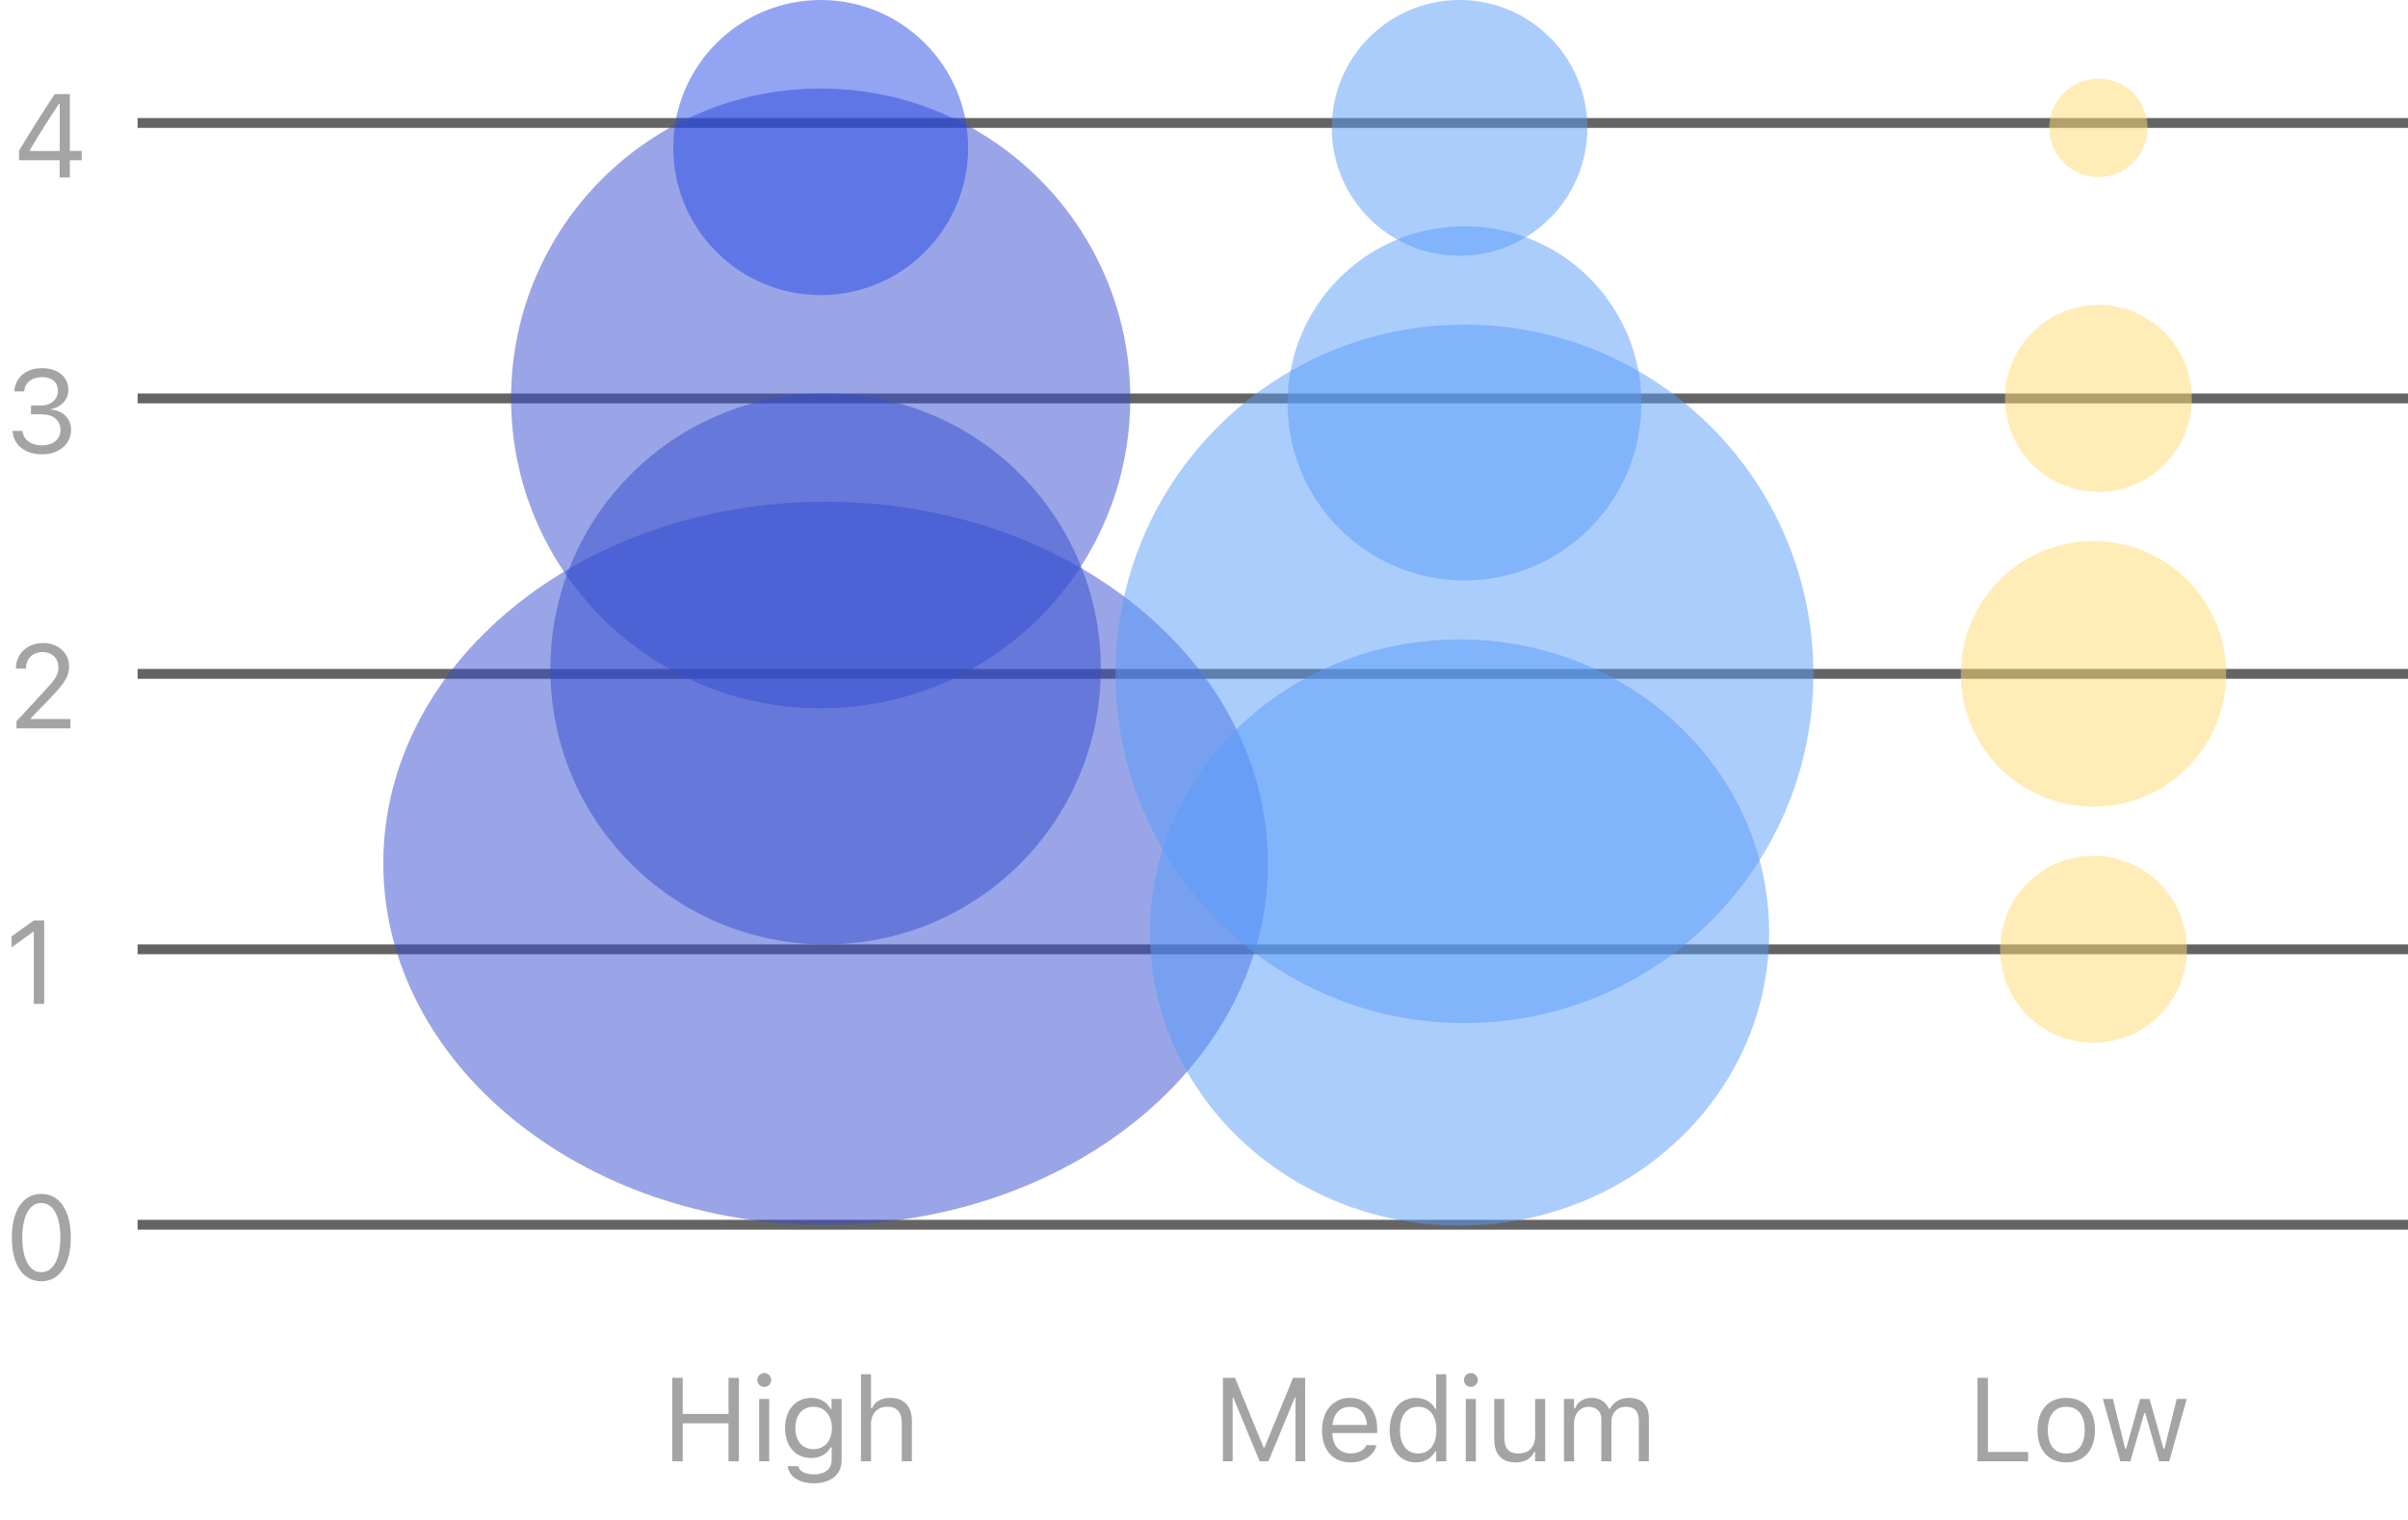
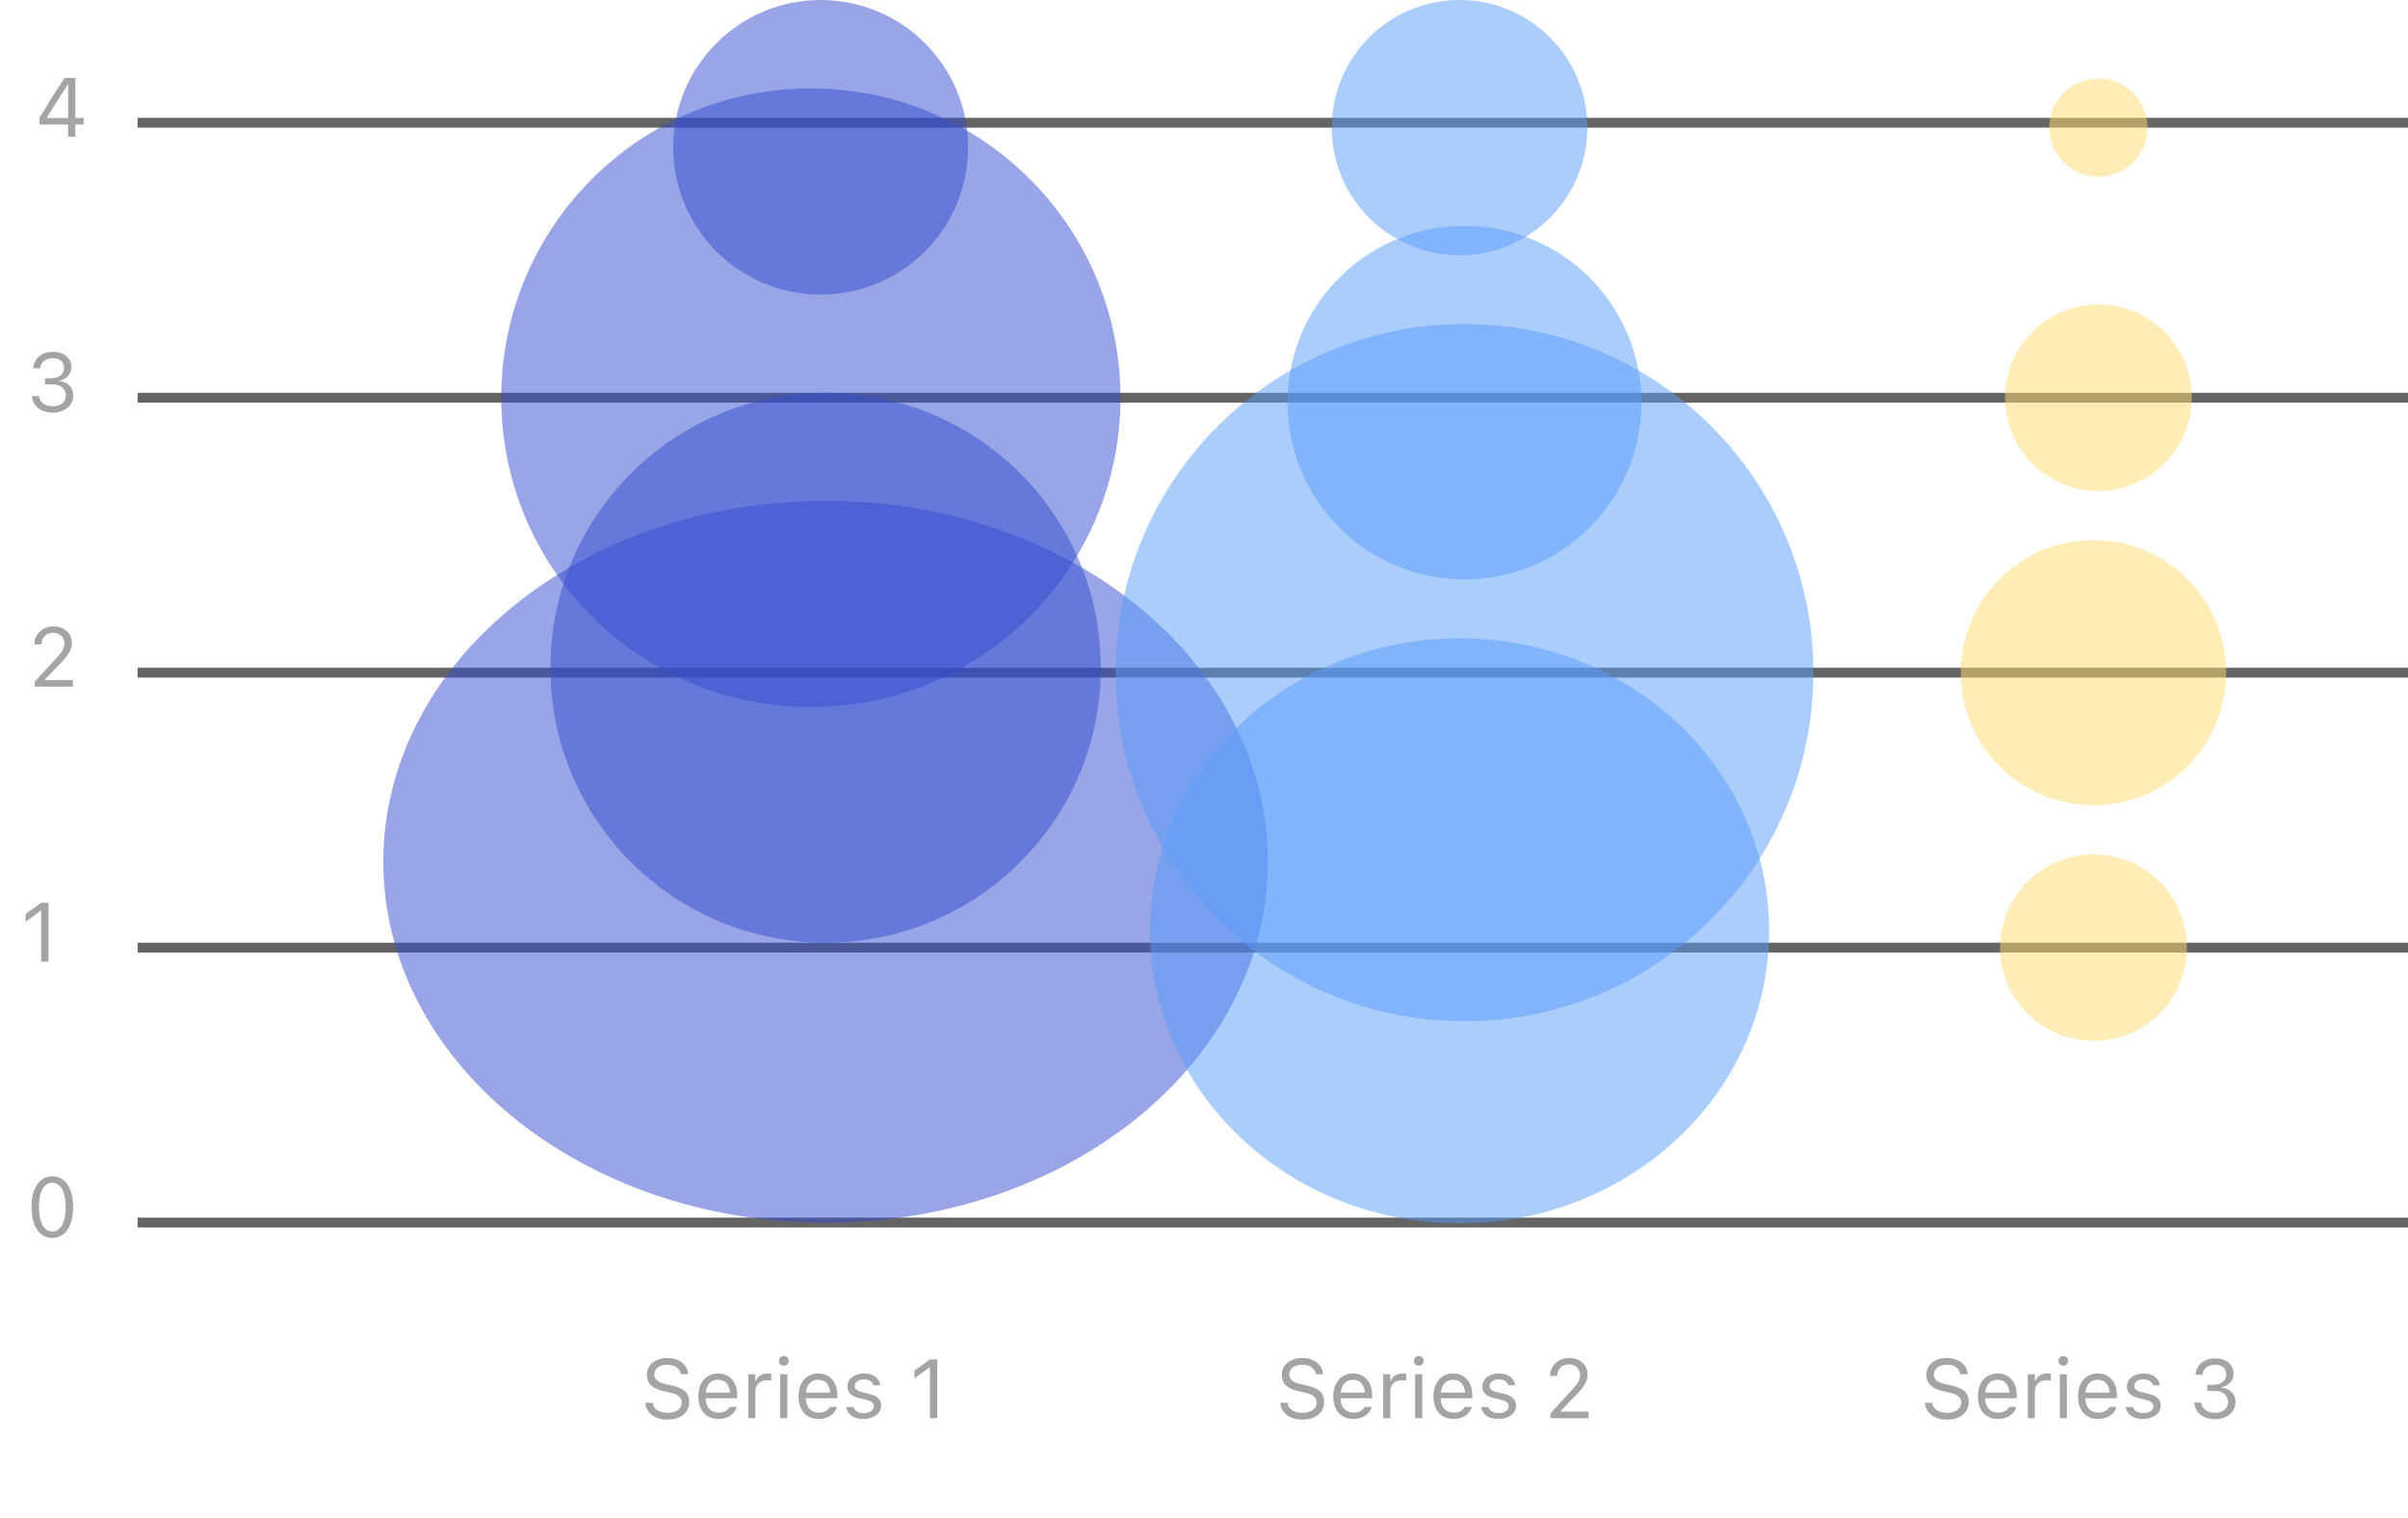
- <svg xmlns="http://www.w3.org/2000/svg" width="244" height="154" viewBox="0 0 244 154" fill="none">
-   <rect x="13.943" y="123.599" width="230.057" height="0.997" fill="#646464" />
-   <rect x="13.943" y="95.69" width="230.057" height="0.997" fill="#646464" />
-   <rect x="13.943" y="67.78" width="230.057" height="0.997" fill="#646464" />
-   <rect x="13.943" y="39.871" width="230.057" height="0.997" fill="#646464" />
-   <rect x="13.943" y="11.961" width="230.057" height="0.997" fill="#646464" />
-   <ellipse opacity="0.5" cx="83.657" cy="87.475" rx="44.816" ry="36.64" fill="#344BCE" />
-   <ellipse opacity="0.5" cx="83.657" cy="67.78" rx="27.886" ry="27.909" fill="#344BCE" />
-   <ellipse opacity="0.5" cx="83.159" cy="40.369" rx="31.371" ry="31.398" fill="#344BCE" />
-   <ellipse opacity="0.5" cx="83.159" cy="14.951" rx="14.939" ry="14.951" fill="#264AE5" />
-   <ellipse opacity="0.501" cx="147.894" cy="94.483" rx="31.371" ry="29.693" fill="#579BF9" />
-   <ellipse opacity="0.501" cx="148.392" cy="68.278" rx="35.355" ry="35.385" fill="#579BF9" />
-   <ellipse opacity="0.501" cx="148.392" cy="40.867" rx="17.927" ry="17.942" fill="#579BF9" />
-   <ellipse opacity="0.501" cx="147.894" cy="12.958" rx="12.947" ry="12.958" fill="#579BF9" />
-   <ellipse opacity="0.501" cx="212.131" cy="68.279" rx="13.445" ry="13.456" fill="#FFDA70" />
-   <ellipse opacity="0.501" cx="212.629" cy="40.369" rx="9.461" ry="9.469" fill="#FFDA70" />
-   <ellipse opacity="0.501" cx="212.629" cy="12.958" rx="4.98" ry="4.984" fill="#FFDA70" />
-   <ellipse opacity="0.501" cx="212.131" cy="96.188" rx="9.461" ry="9.469" fill="#FFDA70" />
-   <path d="M68.125 148.065H69.179V144.216H73.82V148.065H74.875V139.61H73.82V143.267H69.179V139.61H68.125V148.065ZM77.441 140.53C77.828 140.53 78.144 140.214 78.144 139.827C78.144 139.44 77.828 139.124 77.441 139.124C77.054 139.124 76.738 139.44 76.738 139.827C76.738 140.214 77.054 140.53 77.441 140.53ZM76.925 148.065H77.945V141.749H76.925V148.065ZM82.468 150.292C84.191 150.292 85.281 149.39 85.281 147.978V141.749H84.261V142.792H84.191C83.804 142.077 83.113 141.638 82.222 141.638C80.57 141.638 79.55 142.921 79.55 144.69V144.702C79.55 146.472 80.564 147.737 82.199 147.737C83.066 147.737 83.781 147.345 84.179 146.647H84.273V147.925C84.273 148.856 83.599 149.39 82.468 149.39C81.56 149.39 80.998 149.05 80.886 148.569L80.88 148.563H79.826L79.814 148.569C79.972 149.606 80.945 150.292 82.468 150.292ZM82.421 146.835C81.25 146.835 80.593 145.956 80.593 144.702V144.69C80.593 143.437 81.25 142.54 82.421 142.54C83.588 142.54 84.296 143.437 84.296 144.69V144.702C84.296 145.956 83.593 146.835 82.421 146.835ZM87.238 148.065H88.257V144.327C88.257 143.22 88.896 142.54 89.904 142.54C90.912 142.54 91.38 143.085 91.38 144.222V148.065H92.4V143.976C92.4 142.476 91.609 141.638 90.191 141.638C89.259 141.638 88.668 142.03 88.351 142.698H88.257V139.241H87.238V148.065Z" fill="#A4A4A4" />
-   <path d="M123.918 148.065H124.902V141.608H124.967L127.638 148.065H128.529L131.201 141.608H131.265V148.065H132.25V139.61H131.025L128.131 146.665H128.037L125.142 139.61H123.918V148.065ZM136.855 148.177C138.344 148.177 139.246 147.333 139.463 146.478L139.474 146.431H138.455L138.431 146.483C138.262 146.864 137.734 147.269 136.879 147.269C135.754 147.269 135.033 146.507 135.004 145.2H139.551V144.802C139.551 142.915 138.508 141.638 136.791 141.638C135.074 141.638 133.961 142.974 133.961 144.925V144.931C133.961 146.911 135.051 148.177 136.855 148.177ZM136.785 142.546C137.717 142.546 138.408 143.138 138.513 144.386H135.021C135.133 143.185 135.847 142.546 136.785 142.546ZM143.465 148.177C144.344 148.177 145.047 147.761 145.433 147.058H145.527V148.065H146.547V139.241H145.527V142.745H145.433C145.088 142.071 144.332 141.638 143.465 141.638C141.859 141.638 140.816 142.921 140.816 144.901V144.913C140.816 146.882 141.865 148.177 143.465 148.177ZM143.699 147.274C142.545 147.274 141.859 146.384 141.859 144.913V144.901C141.859 143.431 142.545 142.54 143.699 142.54C144.847 142.54 145.551 143.442 145.551 144.901V144.913C145.551 146.372 144.847 147.274 143.699 147.274ZM149.043 140.53C149.429 140.53 149.746 140.214 149.746 139.827C149.746 139.44 149.429 139.124 149.043 139.124C148.656 139.124 148.34 139.44 148.34 139.827C148.34 140.214 148.656 140.53 149.043 140.53ZM148.527 148.065H149.547V141.749H148.527V148.065ZM153.584 148.177C154.51 148.177 155.148 147.796 155.459 147.122H155.553V148.065H156.572V141.749H155.553V145.487C155.553 146.595 154.961 147.274 153.847 147.274C152.84 147.274 152.429 146.729 152.429 145.593V141.749H151.41V145.839C151.41 147.333 152.148 148.177 153.584 148.177ZM158.476 148.065H159.496V144.151C159.496 143.261 160.123 142.54 160.949 142.54C161.746 142.54 162.262 143.026 162.262 143.776V148.065H163.281V144.005C163.281 143.202 163.861 142.54 164.74 142.54C165.631 142.54 166.058 143.003 166.058 143.935V148.065H167.078V143.7C167.078 142.376 166.357 141.638 165.068 141.638C164.195 141.638 163.474 142.077 163.135 142.745H163.041C162.748 142.089 162.15 141.638 161.295 141.638C160.469 141.638 159.871 142.03 159.59 142.71H159.496V141.749H158.476V148.065Z" fill="#A4A4A4" />
-   <path d="M200.377 148.065H205.51V147.116H201.432V139.61H200.377V148.065ZM209.371 148.177C211.17 148.177 212.283 146.935 212.283 144.913V144.901C212.283 142.874 211.17 141.638 209.371 141.638C207.572 141.638 206.459 142.874 206.459 144.901V144.913C206.459 146.935 207.572 148.177 209.371 148.177ZM209.371 147.274C208.176 147.274 207.502 146.401 207.502 144.913V144.901C207.502 143.407 208.176 142.54 209.371 142.54C210.566 142.54 211.24 143.407 211.24 144.901V144.913C211.24 146.401 210.566 147.274 209.371 147.274ZM214.85 148.065H215.869L217.275 143.179H217.369L218.781 148.065H219.807L221.576 141.749H220.563L219.32 146.8H219.227L217.815 141.749H216.848L215.436 146.8H215.342L214.1 141.749H213.08L214.85 148.065Z" fill="#A4A4A4" />
-   <path d="M4.182 129.824C6.051 129.824 7.176 128.119 7.176 125.401V125.389C7.176 122.67 6.051 120.971 4.182 120.971C2.313 120.971 1.2 122.67 1.2 125.389V125.401C1.2 128.119 2.313 129.824 4.182 129.824ZM4.182 128.905C2.969 128.905 2.26 127.557 2.26 125.401V125.389C2.26 123.233 2.969 121.897 4.182 121.897C5.395 121.897 6.116 123.233 6.116 125.389V125.401C6.116 127.557 5.395 128.905 4.182 128.905Z" fill="#A4A4A4" />
-   <path d="M3.421 101.716H4.476V93.261H3.427L1.177 94.878V95.991L3.327 94.433H3.421V101.716Z" fill="#A4A4A4" />
-   <path d="M1.669 73.806H7.141V72.857H3.133V72.763L5.055 70.777C6.585 69.201 7.001 68.498 7.001 67.531V67.519C7.001 66.154 5.87 65.152 4.393 65.152C2.776 65.152 1.616 66.23 1.61 67.73L1.622 67.736L2.629 67.742L2.635 67.73C2.635 66.734 3.309 66.072 4.323 66.072C5.319 66.072 5.922 66.74 5.922 67.63V67.642C5.922 68.38 5.606 68.82 4.528 69.986L1.669 73.08V73.806Z" fill="#A4A4A4" />
-   <path d="M4.264 46.037C5.958 46.037 7.2 44.994 7.2 43.582V43.57C7.2 42.369 6.362 41.602 5.131 41.496V41.473C6.186 41.25 6.924 40.535 6.924 39.492V39.481C6.924 38.197 5.864 37.301 4.253 37.301C2.67 37.301 1.581 38.221 1.446 39.598L1.44 39.656H2.454L2.46 39.598C2.547 38.742 3.256 38.215 4.253 38.215C5.284 38.215 5.864 38.725 5.864 39.609V39.621C5.864 40.465 5.161 41.086 4.153 41.086H3.139V41.977H4.2C5.383 41.977 6.128 42.557 6.128 43.594V43.606C6.128 44.502 5.372 45.123 4.264 45.123C3.139 45.123 2.372 44.549 2.29 43.717L2.284 43.658H1.27L1.276 43.729C1.387 45.065 2.518 46.037 4.264 46.037Z" fill="#A4A4A4" />
-   <path d="M6.045 17.987H7.077V16.235H8.278V15.292H7.077V9.532H5.547C4.364 11.296 3.069 13.358 1.926 15.274V16.235H6.045V17.987ZM3.004 15.298V15.227C3.924 13.675 5.032 11.928 5.981 10.511H6.051V15.298H3.004Z" fill="#A4A4A4" />
+ <svg xmlns="http://www.w3.org/2000/svg" width="346" height="218" viewBox="0 0 346 218" fill="none">
+   <rect x="19.771" y="174.964" width="326.229" height="1.411" fill="#646464" />
+   <rect x="19.771" y="135.456" width="326.229" height="1.411" fill="#646464" />
+   <rect x="19.771" y="95.948" width="326.229" height="1.411" fill="#646464" />
+   <rect x="19.771" y="56.44" width="326.229" height="1.411" fill="#646464" />
+   <rect x="19.771" y="16.932" width="326.229" height="1.411" fill="#646464" />
+   <ellipse opacity="0.5" cx="118.628" cy="123.828" rx="63.551" ry="51.866" fill="#344BCE" />
+   <ellipse opacity="0.5" cx="118.629" cy="95.948" rx="39.543" ry="39.508" fill="#344BCE" />
+   <ellipse opacity="0.5" cx="116.513" cy="57.146" rx="44.486" ry="44.447" fill="#344BCE" />
+   <ellipse opacity="0.5" cx="117.922" cy="21.165" rx="21.184" ry="21.165" fill="#344BCE" />
+   <ellipse opacity="0.501" cx="209.718" cy="133.748" rx="44.486" ry="42.033" fill="#579BF9" />
+   <ellipse opacity="0.501" cx="210.425" cy="96.654" rx="50.135" ry="50.091" fill="#579BF9" />
+   <ellipse opacity="0.501" cx="210.424" cy="57.851" rx="25.42" ry="25.398" fill="#579BF9" />
+   <ellipse opacity="0.501" cx="209.718" cy="18.343" rx="18.359" ry="18.343" fill="#579BF9" />
+   <ellipse opacity="0.501" cx="300.808" cy="96.654" rx="19.065" ry="19.049" fill="#FFDA70" />
+   <ellipse opacity="0.501" cx="301.514" cy="57.146" rx="13.416" ry="13.405" fill="#FFDA70" />
+   <ellipse opacity="0.501" cx="301.514" cy="18.343" rx="7.061" ry="7.055" fill="#FFDA70" />
+   <ellipse opacity="0.501" cx="300.808" cy="136.162" rx="13.416" ry="13.405" fill="#FFDA70" />
+   <path d="M95.909 203.979C97.796 203.979 99.032 202.995 99.032 201.413V201.407C99.032 200.188 98.335 199.479 96.572 199.087L95.634 198.876C94.486 198.624 94.023 198.167 94.023 197.493V197.487C94.023 196.602 94.837 196.104 95.892 196.098C96.993 196.092 97.697 196.643 97.814 197.387L97.825 197.464H98.88L98.874 197.381C98.786 196.122 97.609 195.126 95.921 195.126C94.175 195.126 92.95 196.116 92.945 197.516V197.522C92.945 198.747 93.677 199.526 95.37 199.901L96.308 200.106C97.468 200.364 97.954 200.844 97.954 201.547V201.553C97.954 202.415 97.117 203.006 95.968 203.006C94.749 203.006 93.87 202.473 93.794 201.63L93.788 201.565H92.734L92.74 201.63C92.862 203.006 94.058 203.979 95.909 203.979ZM103.24 203.891C104.728 203.891 105.63 203.047 105.847 202.192L105.859 202.145H104.839L104.816 202.198C104.646 202.579 104.118 202.983 103.263 202.983C102.138 202.983 101.417 202.221 101.388 200.915H105.935V200.516C105.935 198.63 104.892 197.352 103.175 197.352C101.458 197.352 100.345 198.688 100.345 200.639V200.645C100.345 202.626 101.435 203.891 103.24 203.891ZM103.169 198.26C104.101 198.26 104.792 198.852 104.898 200.1H101.406C101.517 198.899 102.232 198.26 103.169 198.26ZM107.517 203.78H108.536V199.866C108.536 198.94 109.228 198.325 110.2 198.325C110.423 198.325 110.616 198.348 110.827 198.383V197.393C110.728 197.376 110.511 197.352 110.318 197.352C109.462 197.352 108.87 197.739 108.63 198.401H108.536V197.464H107.517V203.78ZM112.626 196.245C113.013 196.245 113.329 195.928 113.329 195.542C113.329 195.155 113.013 194.839 112.626 194.839C112.24 194.839 111.923 195.155 111.923 195.542C111.923 195.928 112.24 196.245 112.626 196.245ZM112.111 203.78H113.13V197.464H112.111V203.78ZM117.63 203.891C119.118 203.891 120.021 203.047 120.238 202.192L120.249 202.145H119.23L119.206 202.198C119.036 202.579 118.509 202.983 117.654 202.983C116.529 202.983 115.808 202.221 115.779 200.915H120.325V200.516C120.325 198.63 119.282 197.352 117.566 197.352C115.849 197.352 114.736 198.688 114.736 200.639V200.645C114.736 202.626 115.825 203.891 117.63 203.891ZM117.56 198.26C118.491 198.26 119.183 198.852 119.288 200.1H115.796C115.907 198.899 116.622 198.26 117.56 198.26ZM124.075 203.891C125.511 203.891 126.607 203.112 126.607 201.987V201.975C126.607 201.073 126.032 200.557 124.843 200.27L123.87 200.036C123.126 199.854 122.81 199.585 122.81 199.157V199.145C122.81 198.589 123.361 198.202 124.111 198.202C124.872 198.202 125.365 198.547 125.499 199.046H126.501C126.361 198.014 125.441 197.352 124.116 197.352C122.775 197.352 121.767 198.143 121.767 199.192V199.198C121.767 200.106 122.3 200.622 123.484 200.903L124.462 201.137C125.241 201.325 125.564 201.624 125.564 202.051V202.063C125.564 202.637 124.96 203.042 124.111 203.042C123.302 203.042 122.798 202.696 122.628 202.169H121.585C121.702 203.212 122.669 203.891 124.075 203.891ZM133.626 203.78H134.681V195.325H133.632L131.382 196.942V198.055L133.532 196.497H133.626V203.78Z" fill="#A4A4A4" />
+   <path d="M187.139 203.979C189.026 203.979 190.262 202.995 190.262 201.413V201.407C190.262 200.188 189.565 199.479 187.801 199.087L186.864 198.876C185.715 198.624 185.252 198.167 185.252 197.493V197.487C185.252 196.602 186.067 196.104 187.122 196.098C188.223 196.092 188.926 196.643 189.043 197.387L189.055 197.464H190.11L190.104 197.381C190.016 196.122 188.838 195.126 187.151 195.126C185.405 195.126 184.18 196.116 184.174 197.516V197.522C184.174 198.747 184.907 199.526 186.6 199.901L187.538 200.106C188.698 200.364 189.184 200.844 189.184 201.547V201.553C189.184 202.415 188.346 203.006 187.198 203.006C185.979 203.006 185.1 202.473 185.024 201.63L185.018 201.565H183.963L183.969 201.63C184.092 203.006 185.288 203.979 187.139 203.979ZM194.469 203.891C195.957 203.891 196.86 203.047 197.077 202.192L197.088 202.145H196.069L196.045 202.198C195.875 202.579 195.348 202.983 194.493 202.983C193.368 202.983 192.647 202.221 192.618 200.915H197.165V200.516C197.165 198.63 196.122 197.352 194.405 197.352C192.688 197.352 191.575 198.688 191.575 200.639V200.645C191.575 202.626 192.665 203.891 194.469 203.891ZM194.399 198.26C195.331 198.26 196.022 198.852 196.127 200.1H192.635C192.747 198.899 193.461 198.26 194.399 198.26ZM198.747 203.78H199.766V199.866C199.766 198.94 200.457 198.325 201.43 198.325C201.653 198.325 201.846 198.348 202.057 198.383V197.393C201.957 197.376 201.741 197.352 201.547 197.352C200.692 197.352 200.1 197.739 199.86 198.401H199.766V197.464H198.747V203.78ZM203.856 196.245C204.243 196.245 204.559 195.928 204.559 195.542C204.559 195.155 204.243 194.839 203.856 194.839C203.469 194.839 203.153 195.155 203.153 195.542C203.153 195.928 203.469 196.245 203.856 196.245ZM203.34 203.78H204.36V197.464H203.34V203.78ZM208.86 203.891C210.348 203.891 211.25 203.047 211.467 202.192L211.479 202.145H210.459L210.436 202.198C210.266 202.579 209.739 202.983 208.883 202.983C207.758 202.983 207.038 202.221 207.008 200.915H211.555V200.516C211.555 198.63 210.512 197.352 208.795 197.352C207.079 197.352 205.965 198.688 205.965 200.639V200.645C205.965 202.626 207.055 203.891 208.86 203.891ZM208.79 198.26C209.721 198.26 210.413 198.852 210.518 200.1H207.026C207.137 198.899 207.852 198.26 208.79 198.26ZM215.305 203.891C216.741 203.891 217.836 203.112 217.836 201.987V201.975C217.836 201.073 217.262 200.557 216.073 200.27L215.1 200.036C214.356 199.854 214.04 199.585 214.04 199.157V199.145C214.04 198.589 214.59 198.202 215.34 198.202C216.102 198.202 216.594 198.547 216.729 199.046H217.731C217.59 198.014 216.67 197.352 215.346 197.352C214.004 197.352 212.997 198.143 212.997 199.192V199.198C212.997 200.106 213.53 200.622 214.713 200.903L215.692 201.137C216.471 201.325 216.793 201.624 216.793 202.051V202.063C216.793 202.637 216.19 203.042 215.34 203.042C214.532 203.042 214.028 202.696 213.858 202.169H212.815C212.932 203.212 213.899 203.891 215.305 203.891ZM222.788 203.78H228.26V202.831H224.252V202.737L226.174 200.751C227.704 199.174 228.12 198.471 228.12 197.505V197.493C228.12 196.128 226.989 195.126 225.512 195.126C223.895 195.126 222.735 196.204 222.729 197.704L222.741 197.71L223.748 197.715L223.754 197.704C223.754 196.708 224.428 196.046 225.442 196.046C226.438 196.046 227.041 196.714 227.041 197.604V197.616C227.041 198.354 226.725 198.794 225.647 199.96L222.788 203.053V203.78Z" fill="#A4A4A4" />
+   <path d="M279.76 203.979C281.646 203.979 282.883 202.995 282.883 201.413V201.407C282.883 200.188 282.186 199.479 280.422 199.087L279.484 198.876C278.336 198.624 277.873 198.167 277.873 197.493V197.487C277.873 196.602 278.688 196.104 279.742 196.098C280.844 196.092 281.547 196.643 281.664 197.387L281.676 197.464H282.73L282.725 197.381C282.637 196.122 281.459 195.126 279.771 195.126C278.025 195.126 276.801 196.116 276.795 197.516V197.522C276.795 198.747 277.527 199.526 279.221 199.901L280.158 200.106C281.318 200.364 281.805 200.844 281.805 201.547V201.553C281.805 202.415 280.967 203.006 279.818 203.006C278.6 203.006 277.721 202.473 277.645 201.63L277.639 201.565H276.584L276.59 201.63C276.713 203.006 277.908 203.979 279.76 203.979ZM287.09 203.891C288.578 203.891 289.48 203.047 289.697 202.192L289.709 202.145H288.689L288.666 202.198C288.496 202.579 287.969 202.983 287.113 202.983C285.988 202.983 285.268 202.221 285.238 200.915H289.785V200.516C289.785 198.63 288.742 197.352 287.025 197.352C285.309 197.352 284.195 198.688 284.195 200.639V200.645C284.195 202.626 285.285 203.891 287.09 203.891ZM287.02 198.26C287.951 198.26 288.643 198.852 288.748 200.1H285.256C285.367 198.899 286.082 198.26 287.02 198.26ZM291.367 203.78H292.387V199.866C292.387 198.94 293.078 198.325 294.051 198.325C294.273 198.325 294.467 198.348 294.678 198.383V197.393C294.578 197.376 294.361 197.352 294.168 197.352C293.312 197.352 292.721 197.739 292.48 198.401H292.387V197.464H291.367V203.78ZM296.477 196.245C296.863 196.245 297.18 195.928 297.18 195.542C297.18 195.155 296.863 194.839 296.477 194.839C296.09 194.839 295.773 195.155 295.773 195.542C295.773 195.928 296.09 196.245 296.477 196.245ZM295.961 203.78H296.98V197.464H295.961V203.78ZM301.48 203.891C302.969 203.891 303.871 203.047 304.088 202.192L304.1 202.145H303.08L303.057 202.198C302.887 202.579 302.359 202.983 301.504 202.983C300.379 202.983 299.658 202.221 299.629 200.915H304.176V200.516C304.176 198.63 303.133 197.352 301.416 197.352C299.699 197.352 298.586 198.688 298.586 200.639V200.645C298.586 202.626 299.676 203.891 301.48 203.891ZM301.41 198.26C302.342 198.26 303.033 198.852 303.139 200.1H299.646C299.758 198.899 300.473 198.26 301.41 198.26ZM307.926 203.891C309.361 203.891 310.457 203.112 310.457 201.987V201.975C310.457 201.073 309.883 200.557 308.693 200.27L307.721 200.036C306.977 199.854 306.66 199.585 306.66 199.157V199.145C306.66 198.589 307.211 198.202 307.961 198.202C308.723 198.202 309.215 198.547 309.35 199.046H310.352C310.211 198.014 309.291 197.352 307.967 197.352C306.625 197.352 305.617 198.143 305.617 199.192V199.198C305.617 200.106 306.15 200.622 307.334 200.903L308.312 201.137C309.092 201.325 309.414 201.624 309.414 202.051V202.063C309.414 202.637 308.811 203.042 307.961 203.042C307.152 203.042 306.648 202.696 306.479 202.169H305.436C305.553 203.212 306.52 203.891 307.926 203.891ZM318.285 203.921C319.979 203.921 321.221 202.878 321.221 201.465V201.454C321.221 200.253 320.383 199.485 319.152 199.38V199.356C320.207 199.133 320.945 198.419 320.945 197.376V197.364C320.945 196.081 319.885 195.184 318.273 195.184C316.691 195.184 315.602 196.104 315.467 197.481L315.461 197.54H316.475L316.48 197.481C316.568 196.626 317.277 196.098 318.273 196.098C319.305 196.098 319.885 196.608 319.885 197.493V197.505C319.885 198.348 319.182 198.969 318.174 198.969H317.16V199.86H318.221C319.404 199.86 320.148 200.44 320.148 201.477V201.489C320.148 202.385 319.393 203.006 318.285 203.006C317.16 203.006 316.393 202.432 316.311 201.6L316.305 201.542H315.291L315.297 201.612C315.408 202.948 316.539 203.921 318.285 203.921Z" fill="#A4A4A4" />
+   <path d="M7.512 177.876C9.381 177.876 10.506 176.171 10.506 173.452V173.44C10.506 170.721 9.381 169.022 7.512 169.022C5.643 169.022 4.529 170.721 4.529 173.44V173.452C4.529 176.171 5.643 177.876 7.512 177.876ZM7.512 176.956C6.299 176.956 5.59 175.608 5.59 173.452V173.44C5.59 171.284 6.299 169.948 7.512 169.948C8.725 169.948 9.445 171.284 9.445 173.44V173.452C9.445 175.608 8.725 176.956 7.512 176.956Z" fill="#A4A4A4" />
+   <path d="M5.918 138.168H6.973V129.713H5.924L3.674 131.33V132.444L5.824 130.885H5.918V138.168Z" fill="#A4A4A4" />
+   <path d="M4.998 98.66H10.471V97.711H6.463V97.617L8.385 95.631C9.914 94.055 10.33 93.352 10.33 92.385V92.373C10.33 91.008 9.199 90.006 7.723 90.006C6.106 90.006 4.945 91.084 4.94 92.584L4.951 92.59L5.959 92.596L5.965 92.584C5.965 91.588 6.639 90.926 7.652 90.926C8.649 90.926 9.252 91.594 9.252 92.484V92.496C9.252 93.234 8.936 93.674 7.858 94.84L4.998 97.934V98.66Z" fill="#A4A4A4" />
+   <path d="M7.594 59.293C9.287 59.293 10.529 58.25 10.529 56.838V56.826C10.529 55.625 9.692 54.857 8.461 54.752V54.728C9.516 54.506 10.254 53.791 10.254 52.748V52.736C10.254 51.453 9.194 50.556 7.582 50.556C6 50.556 4.91 51.476 4.776 52.853L4.77 52.912H5.783L5.789 52.853C5.877 51.998 6.586 51.471 7.582 51.471C8.613 51.471 9.194 51.98 9.194 52.865V52.877C9.194 53.721 8.49 54.342 7.483 54.342H6.469V55.232H7.529C8.713 55.232 9.457 55.812 9.457 56.849V56.861C9.457 57.758 8.701 58.379 7.594 58.379C6.469 58.379 5.701 57.804 5.619 56.972L5.613 56.914H4.6L4.606 56.984C4.717 58.32 5.848 59.293 7.594 59.293Z" fill="#A4A4A4" />
+   <path d="M9.791 19.644H10.822V17.892H12.024V16.949H10.822V11.189H9.293C8.11 12.953 6.815 15.015 5.672 16.931V17.892H9.791V19.644ZM6.75 16.955V16.884C7.67 15.332 8.777 13.585 9.727 12.167H9.797V16.955H6.75Z" fill="#A4A4A4" />
</svg>
